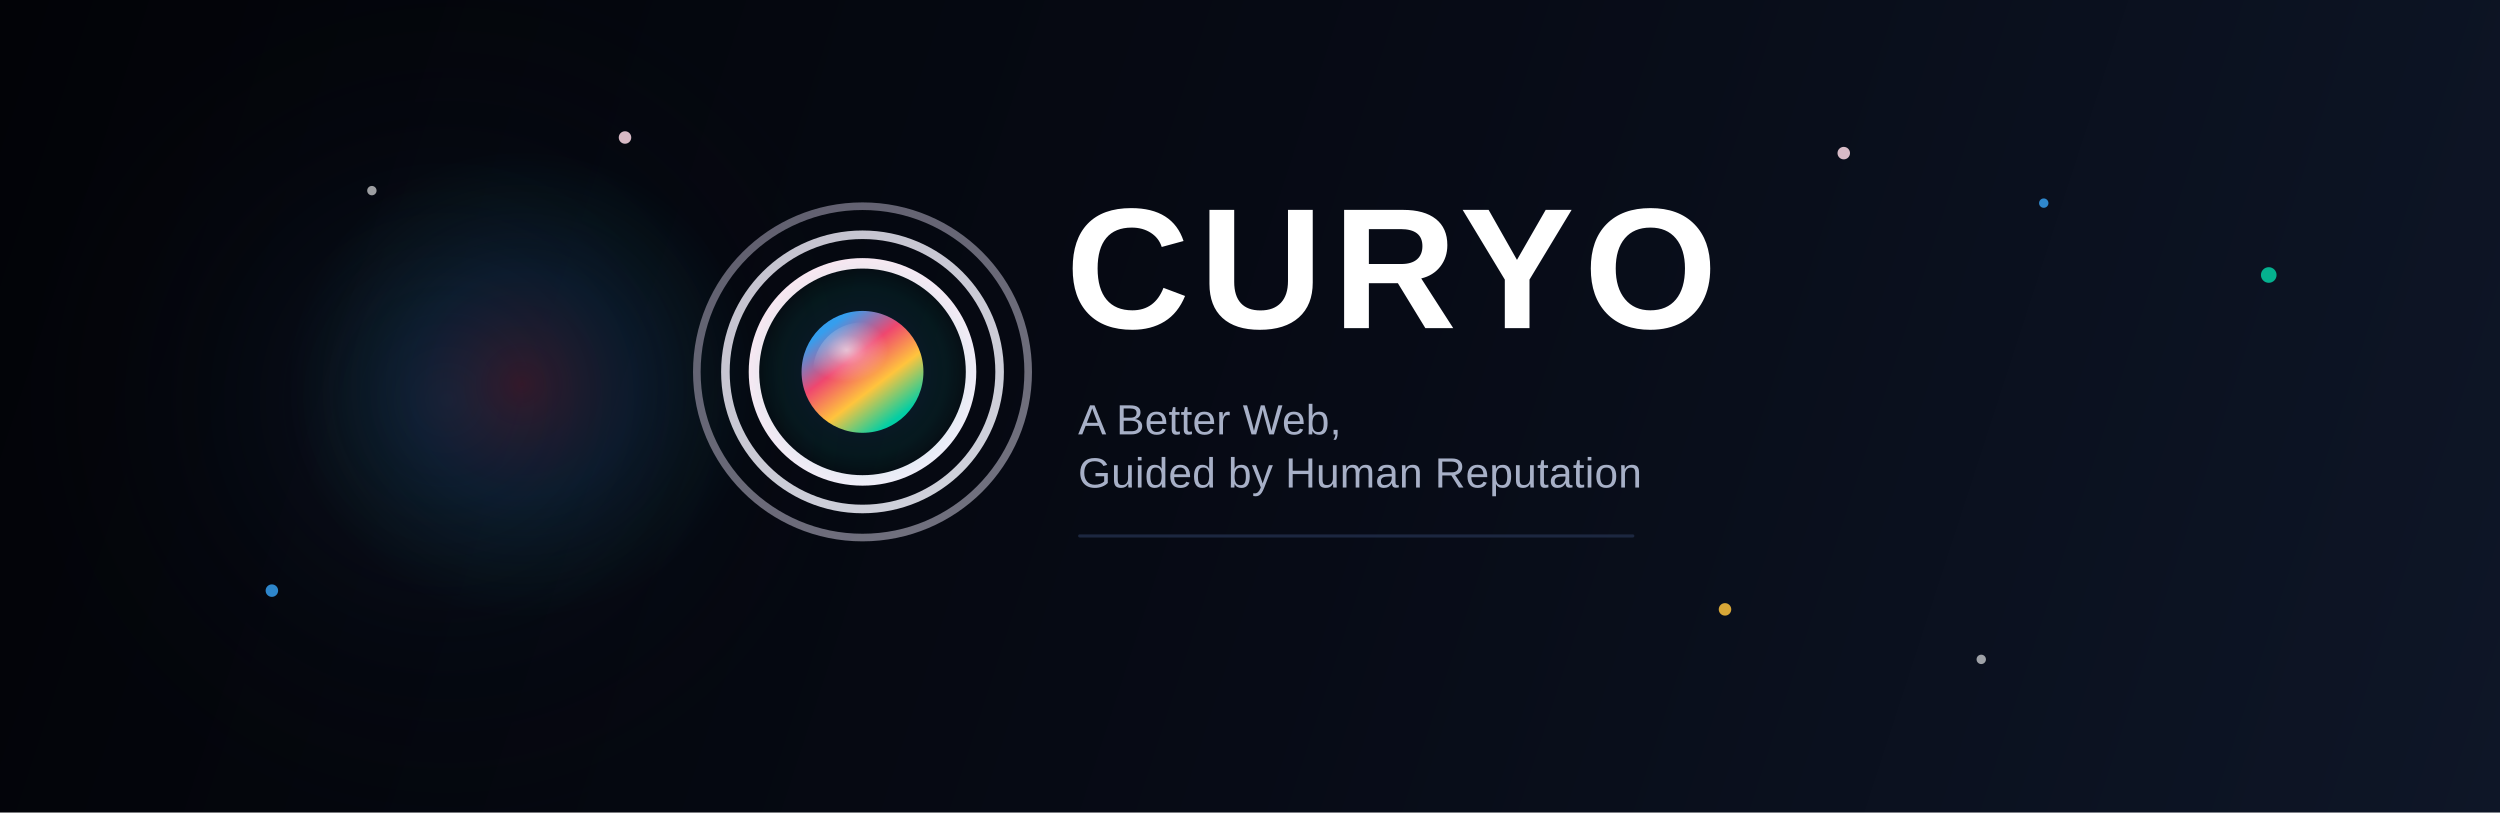
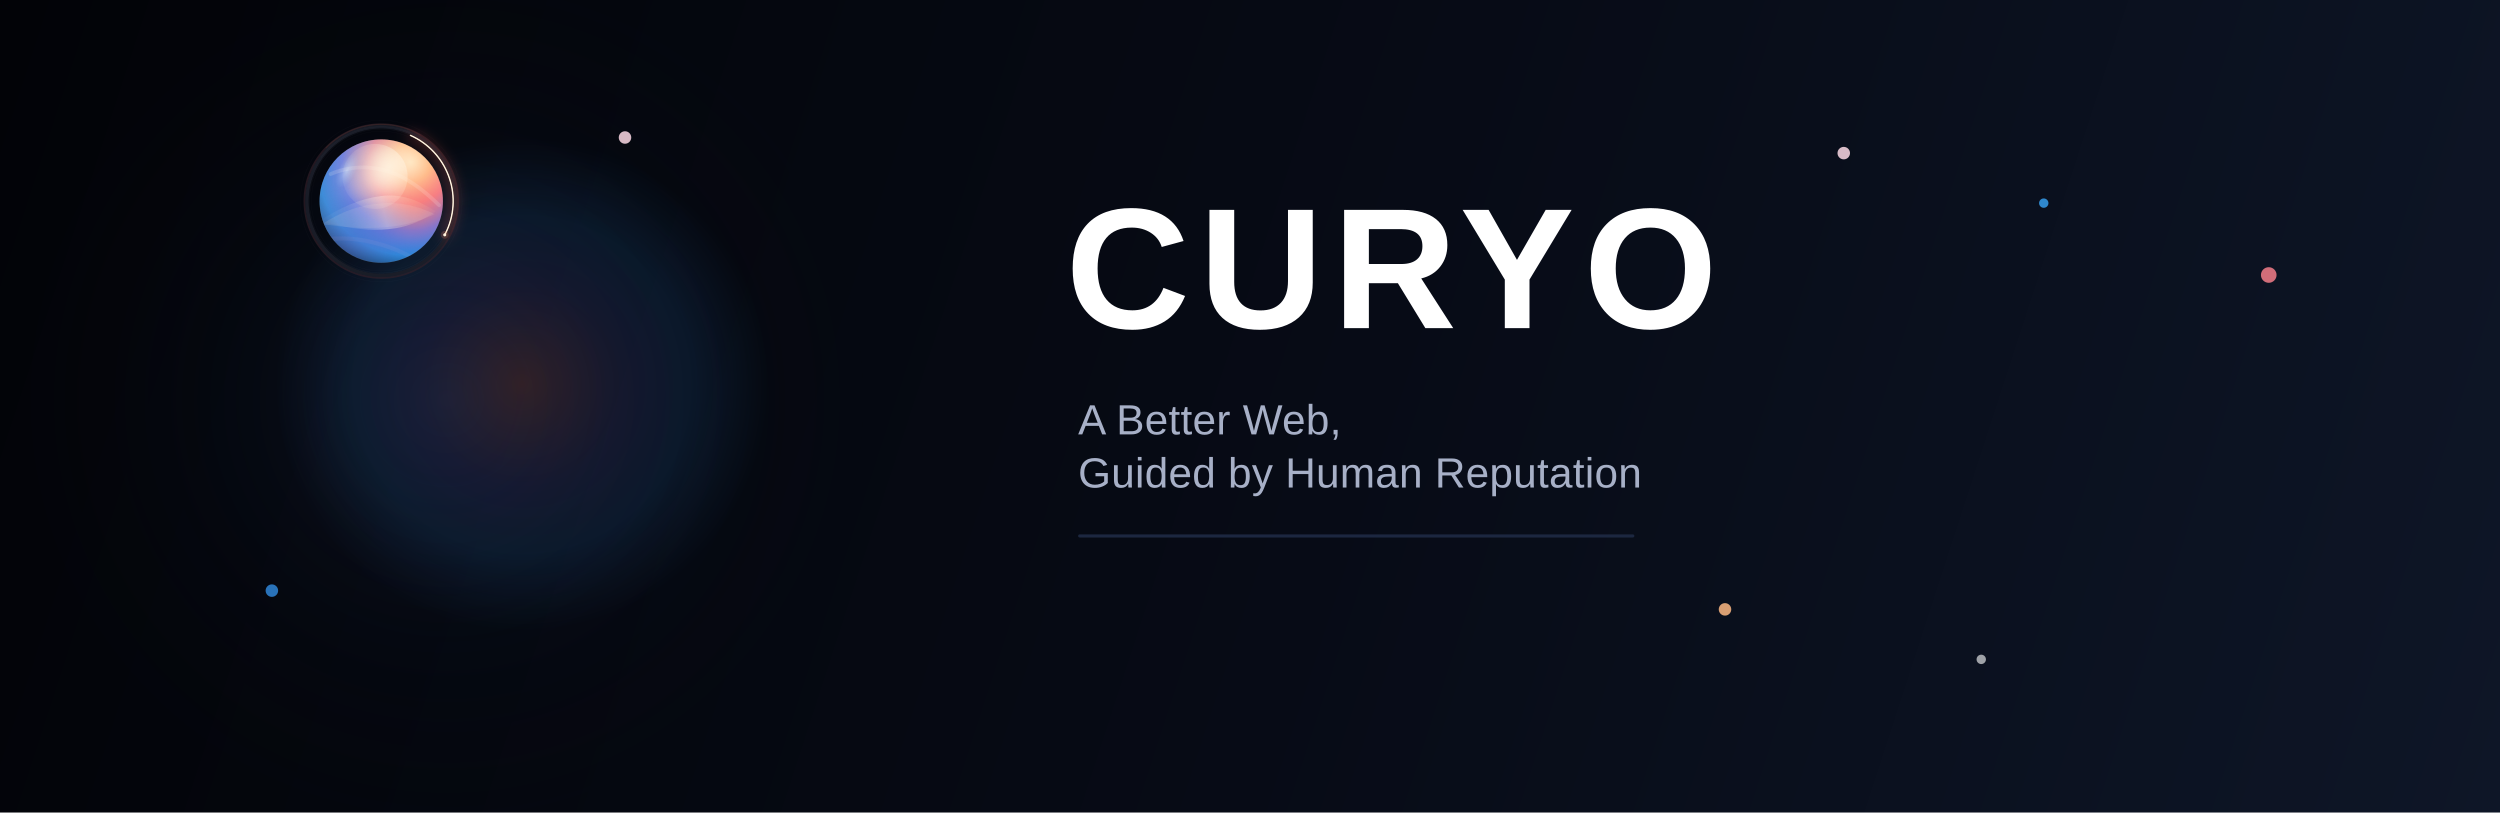
<svg xmlns="http://www.w3.org/2000/svg" viewBox="0 0 1600 520" width="1600" height="520" fill="none">
  <defs>
    <linearGradient id="banner-bg" x1="0" y1="0" x2="1600" y2="520" gradientUnits="userSpaceOnUse">
      <stop offset="0%" stop-color="#020307" />
      <stop offset="54%" stop-color="#070B16" />
      <stop offset="100%" stop-color="#0E1627" />
    </linearGradient>
    <radialGradient id="banner-left-glow" cx="286" cy="256" r="290" gradientUnits="userSpaceOnUse">
      <stop offset="0%" stop-color="#141D32" stop-opacity="0.55" />
      <stop offset="56%" stop-color="#0B1222" stop-opacity="0.16" />
      <stop offset="100%" stop-color="#05070D" stop-opacity="0" />
    </radialGradient>
-     <radialGradient id="banner-core-glow" cx="334" cy="246" r="150" gradientUnits="userSpaceOnUse">
-       <stop offset="0%" stop-color="#EF476F" stop-opacity="0.18" />
-       <stop offset="48%" stop-color="#359EEE" stop-opacity="0.1" />
-       <stop offset="100%" stop-color="#03CEA4" stop-opacity="0" />
+     <radialGradient id="banner-core-glow" cx="334" cy="246" r="158" gradientUnits="userSpaceOnUse">
+       <stop offset="0%" stop-color="#FF7E64" stop-opacity="0.16" />
+       <stop offset="42%" stop-color="#6D73E0" stop-opacity="0.12" />
+       <stop offset="68%" stop-color="#2F86D9" stop-opacity="0.12" />
+       <stop offset="100%" stop-color="#2F86D9" stop-opacity="0" />
    </radialGradient>
-     <radialGradient id="banner-orb-glow" cx="50%" cy="50%" r="50%">
-       <stop offset="0%" stop-color="#EF476F" stop-opacity="0.18" />
-       <stop offset="44%" stop-color="#359EEE" stop-opacity="0.11" />
-       <stop offset="76%" stop-color="#03CEA4" stop-opacity="0.08" />
-       <stop offset="100%" stop-color="#03CEA4" stop-opacity="0" />
+     <radialGradient id="banner-mark-orb-base" cx="0" cy="0" r="1" gradientUnits="userSpaceOnUse" gradientTransform="translate(874 472) rotate(136) scale(728 704)">
+       <stop stop-color="#FFE1B5" />
+       <stop offset="0.16" stop-color="#FFBA84" />
+       <stop offset="0.34" stop-color="#F57E8A" />
+       <stop offset="0.56" stop-color="#6D73E0" />
+       <stop offset="0.76" stop-color="#2F86D9" />
+       <stop offset="1" stop-color="#0B2134" />
    </radialGradient>
-     <linearGradient id="banner-orb" x1="0.22" y1="0.14" x2="0.78" y2="0.88" gradientUnits="objectBoundingBox">
-       <stop offset="0%" stop-color="#359EEE" />
-       <stop offset="34%" stop-color="#EF476F" />
-       <stop offset="66%" stop-color="#FFC43D" />
-       <stop offset="100%" stop-color="#03CEA4" />
+     <radialGradient id="banner-mark-orb-rim" cx="0" cy="0" r="1" gradientUnits="userSpaceOnUse" gradientTransform="translate(500 522) rotate(28) scale(256 552)">
+       <stop stop-color="#B7D7FB" stop-opacity="0.7" />
+       <stop offset="0.2" stop-color="#76A6D6" stop-opacity="0.28" />
+       <stop offset="1" stop-color="#76A6D6" stop-opacity="0" />
+     </radialGradient>
+     <radialGradient id="banner-mark-soft-white" cx="0" cy="0" r="1" gradientUnits="userSpaceOnUse" gradientTransform="translate(742 504) rotate(136) scale(340 272)">
+       <stop stop-color="#FFF4E2" stop-opacity="0.8" />
+       <stop offset="0.52" stop-color="#FFF4E2" stop-opacity="0.24" />
+       <stop offset="1" stop-color="#FFF4E2" stop-opacity="0" />
+     </radialGradient>
+     <radialGradient id="banner-mark-coral-bloom" cx="0" cy="0" r="1" gradientUnits="userSpaceOnUse" gradientTransform="translate(910 754) rotate(158) scale(294 236)">
+       <stop stop-color="#FF7E64" stop-opacity="0.42" />
+       <stop offset="1" stop-color="#FF7E64" stop-opacity="0" />
+     </radialGradient>
+     <radialGradient id="banner-mark-violet-pocket" cx="0" cy="0" r="1" gradientUnits="userSpaceOnUse" gradientTransform="translate(520 926) rotate(-18) scale(356 258)">
+       <stop stop-color="#7E52BA" stop-opacity="0.32" />
+       <stop offset="1" stop-color="#7E52BA" stop-opacity="0" />
+     </radialGradient>
+     <radialGradient id="banner-mark-blue-pocket" cx="0" cy="0" r="1" gradientUnits="userSpaceOnUse" gradientTransform="translate(560 840) rotate(8) scale(358 194)">
+       <stop stop-color="#2F8EDF" stop-opacity="0.32" />
+       <stop offset="0.56" stop-color="#4D88D7" stop-opacity="0.2" />
+       <stop offset="1" stop-color="#4D88D7" stop-opacity="0" />
+     </radialGradient>
+     <linearGradient id="banner-mark-fold-sheen" x1="290" y1="820" x2="1036" y2="650" gradientUnits="userSpaceOnUse">
+       <stop stop-color="#FFF7F0" stop-opacity="0" />
+       <stop offset="0.3" stop-color="#FFF7F0" stop-opacity="0.08" />
+       <stop offset="0.56" stop-color="#FFF7F0" stop-opacity="0.32" />
+       <stop offset="0.82" stop-color="#FFD7B2" stop-opacity="0.16" />
+       <stop offset="1" stop-color="#FFD7B2" stop-opacity="0" />
    </linearGradient>
-     <radialGradient id="banner-gloss" cx="0" cy="0" r="1" gradientUnits="objectBoundingBox" gradientTransform="translate(0.34 0.28) scale(0.42 0.32)">
-       <stop stop-color="#FFFFFF" stop-opacity="0.62" />
-       <stop offset="0.48" stop-color="#FFFFFF" stop-opacity="0.24" />
-       <stop offset="1" stop-color="#FFFFFF" stop-opacity="0" />
-     </radialGradient>
-     <linearGradient id="banner-inner-ring" x1="146" y1="108" x2="366" y2="404" gradientUnits="userSpaceOnUse">
-       <stop offset="0%" stop-color="#FFEAF4" />
-       <stop offset="100%" stop-color="#EFF4FF" />
+     <linearGradient id="banner-mark-flare-gradient" x1="860" y1="260" x2="1050" y2="736" gradientUnits="userSpaceOnUse">
+       <stop stop-color="#F45C4D" />
+       <stop offset="0.24" stop-color="#FF8A5D" />
+       <stop offset="0.56" stop-color="#FFC37A" />
+       <stop offset="0.82" stop-color="#FFE1A7" />
+       <stop offset="1" stop-color="#FFF4DB" />
    </linearGradient>
-     <linearGradient id="banner-middle-ring" x1="126" y1="90" x2="386" y2="422" gradientUnits="userSpaceOnUse">
-       <stop offset="0%" stop-color="#D8D5E2" />
-       <stop offset="100%" stop-color="#E7EAF3" />
+     <linearGradient id="banner-mark-flare-core" x1="870" y1="280" x2="1036" y2="716" gradientUnits="userSpaceOnUse">
+       <stop stop-color="#FF9E78" />
+       <stop offset="0.48" stop-color="#FFF0CF" />
+       <stop offset="1" stop-color="#FFF8ED" />
    </linearGradient>
-     <linearGradient id="banner-outer-ring" x1="106" y1="72" x2="406" y2="440" gradientUnits="userSpaceOnUse">
-       <stop offset="0%" stop-color="#737182" />
-       <stop offset="100%" stop-color="#8B8A99" />
-     </linearGradient>
-     <symbol id="banner-mark" viewBox="0 0 512 512">
-       <circle cx="256" cy="256" r="174" fill="none" stroke="url(#banner-outer-ring)" stroke-width="8" stroke-opacity="0.82" />
-       <circle cx="256" cy="256" r="144" fill="none" stroke="url(#banner-middle-ring)" stroke-width="9" stroke-opacity="0.9" />
-       <circle cx="256" cy="256" r="114" fill="none" stroke="url(#banner-inner-ring)" stroke-width="11" stroke-opacity="0.98" />
-       <circle cx="256" cy="256" r="118" fill="url(#banner-orb-glow)" />
-       <circle cx="256" cy="256" r="64" fill="url(#banner-orb)" />
-       <circle cx="256" cy="256" r="52" fill="url(#banner-gloss)" />
+     <filter id="banner-mark-blur-40" x="0" y="0" width="1400" height="1400" filterUnits="userSpaceOnUse" color-interpolation-filters="sRGB">
+       <feGaussianBlur stdDeviation="40" />
+     </filter>
+     <clipPath id="banner-mark-orb-clip">
+       <circle cx="700" cy="700" r="360" />
+     </clipPath>
+     <symbol id="banner-mark" viewBox="0 0 1400 1400">
+       <circle cx="700" cy="700" r="472" stroke="#FFFFFF" stroke-opacity="0.03" stroke-width="2" />
+       <circle cx="700" cy="700" r="448" stroke="#342129" stroke-opacity="0.66" stroke-width="12" />
+       <circle cx="700" cy="700" r="434" stroke="#1A1E28" stroke-opacity="0.96" stroke-width="20" />
+       <circle cx="700" cy="700" r="420" stroke="#FFFFFF" stroke-opacity="0.055" stroke-width="2" />
+       <circle cx="700" cy="700" r="408" stroke="#FFFFFF" stroke-opacity="0.038" stroke-width="1.4" />
+       <circle cx="700" cy="700" r="448" stroke="#F3A16E" stroke-opacity="0.08" stroke-width="6" stroke-linecap="round" stroke-dasharray="598 2218" transform="rotate(-136 700 700)" />
+       <circle cx="700" cy="700" r="434" stroke="#FFFFFF" stroke-opacity="0.04" stroke-width="2.2" stroke-linecap="round" stroke-dasharray="536 2130" transform="rotate(-136 700 700)" />
+       <g filter="url(#banner-mark-blur-40)">
+         <circle cx="700" cy="700" r="420" stroke="#F45C4D" stroke-opacity="0.54" stroke-width="28" stroke-linecap="round" stroke-dasharray="689.1 1949.9" transform="rotate(-66 700 700)" />
+       </g>
+       <circle cx="700" cy="700" r="420" stroke="#6D352A" stroke-opacity="0.42" stroke-width="10" stroke-linecap="round" stroke-dasharray="689.1 1949.9" transform="rotate(-66 700 700)" />
+       <circle cx="700" cy="700" r="420" stroke="url(#banner-mark-flare-gradient)" stroke-width="8" stroke-linecap="round" stroke-dasharray="689.1 1949.9" transform="rotate(-66 700 700)" />
+       <circle cx="700" cy="700" r="420" stroke="url(#banner-mark-flare-core)" stroke-width="2.4" stroke-linecap="round" stroke-dasharray="689.1 1949.9" transform="rotate(-66 700 700)" />
+       <circle cx="1070.8" cy="897.2" r="23" fill="#FF8D65" fill-opacity="0.18" />
+       <circle cx="1070.8" cy="897.2" r="9" fill="#FFF3DF" />
+       <circle cx="700" cy="700" r="360" fill="url(#banner-mark-orb-base)" />
+       <circle cx="700" cy="700" r="360" fill="url(#banner-mark-orb-rim)" />
+       <g clip-path="url(#banner-mark-orb-clip)">
+         <g filter="url(#banner-mark-blur-40)">
+           <ellipse cx="700" cy="528" rx="292" ry="192" fill="url(#banner-mark-soft-white)" />
+           <ellipse cx="910" cy="700" rx="270" ry="232" fill="url(#banner-mark-coral-bloom)" />
+           <ellipse cx="504" cy="926" rx="300" ry="224" fill="url(#banner-mark-violet-pocket)" />
+           <ellipse cx="612" cy="818" rx="344" ry="194" fill="url(#banner-mark-blue-pocket)" />
+         </g>
+         <path d="M330 822C464 734 582 684 704 670C810 658 902 686 1018 760C944 812 868 844 788 858C680 876 560 868 442 840C404 832 368 826 330 822Z" fill="url(#banner-mark-fold-sheen)" />
+         <path d="M350 838C466 760 574 724 694 714C808 704 906 726 1012 776C932 814 852 838 766 848C642 864 520 858 402 840C384 838 366 838 350 838Z" fill="#FFF4E2" fill-opacity="0.11" />
+         <path d="M404 542C518 494 634 492 752 530C842 560 938 626 1038 724" stroke="#FFF7F1" stroke-opacity="0.16" stroke-width="22" stroke-linecap="round" />
+         <path d="M344 930C456 908 574 916 706 956C820 990 910 1040 988 1110" stroke="#C8ADD6" stroke-opacity="0.085" stroke-width="24" stroke-linecap="round" />
+         <circle cx="1118" cy="490" r="50" fill="#FFF9F2" fill-opacity="0.9" />
+         <circle cx="664" cy="556" r="190" fill="url(#banner-mark-soft-white)" />
+       </g>
+       <circle cx="700" cy="700" r="360" fill="none" stroke="#FFF8F2" stroke-opacity="0.14" stroke-width="2" />
    </symbol>
  </defs>
  <rect width="1600" height="520" fill="url(#banner-bg)" />
  <circle cx="286" cy="256" r="290" fill="url(#banner-left-glow)" />
-   <circle cx="334" cy="246" r="150" fill="url(#banner-core-glow)" />
+   <circle cx="334" cy="246" r="158" fill="url(#banner-core-glow)" />
  <g opacity="0.84">
    <circle cx="1180" cy="98" r="4" fill="#FFDCE7" />
    <circle cx="1308" cy="130" r="3" fill="#359EEE" />
-     <circle cx="1452" cy="176" r="5" fill="#03CEA4" />
-     <circle cx="1104" cy="390" r="4" fill="#FFC43D" />
+     <circle cx="1452" cy="176" r="5" fill="#F57E8A" />
+     <circle cx="1104" cy="390" r="4" fill="#FFBA84" />
    <circle cx="1268" cy="422" r="3" fill="#FFFFFF" fill-opacity="0.72" />
    <circle cx="238" cy="122" r="3" fill="#FFFFFF" fill-opacity="0.72" />
    <circle cx="400" cy="88" r="4" fill="#FFDCE7" />
-     <circle cx="174" cy="378" r="4" fill="#359EEE" />
+     <circle cx="174" cy="378" r="4" fill="#2F86D9" />
  </g>
-   <use href="#banner-mark" transform="translate(72 82) scale(0.6)" />
+   <use href="#banner-mark" transform="translate(8 52) scale(0.295)" />
  <text x="682" y="210" font-family="'Helvetica Neue', Arial, sans-serif" font-size="110" font-weight="700" fill="#FFFFFF" letter-spacing="6">
    CURYO
  </text>
  <text x="690" y="278" font-family="'Helvetica Neue', Arial, sans-serif" font-size="27" font-weight="400" fill="#A7B0C7" letter-spacing=".2">
    <tspan x="690" dy="0">A Better Web,</tspan>
    <tspan x="690" dy="34">Guided by Human Reputation</tspan>
  </text>
  <rect x="690" y="342" width="356" height="2" rx="1" fill="#1C2740" />
</svg>
